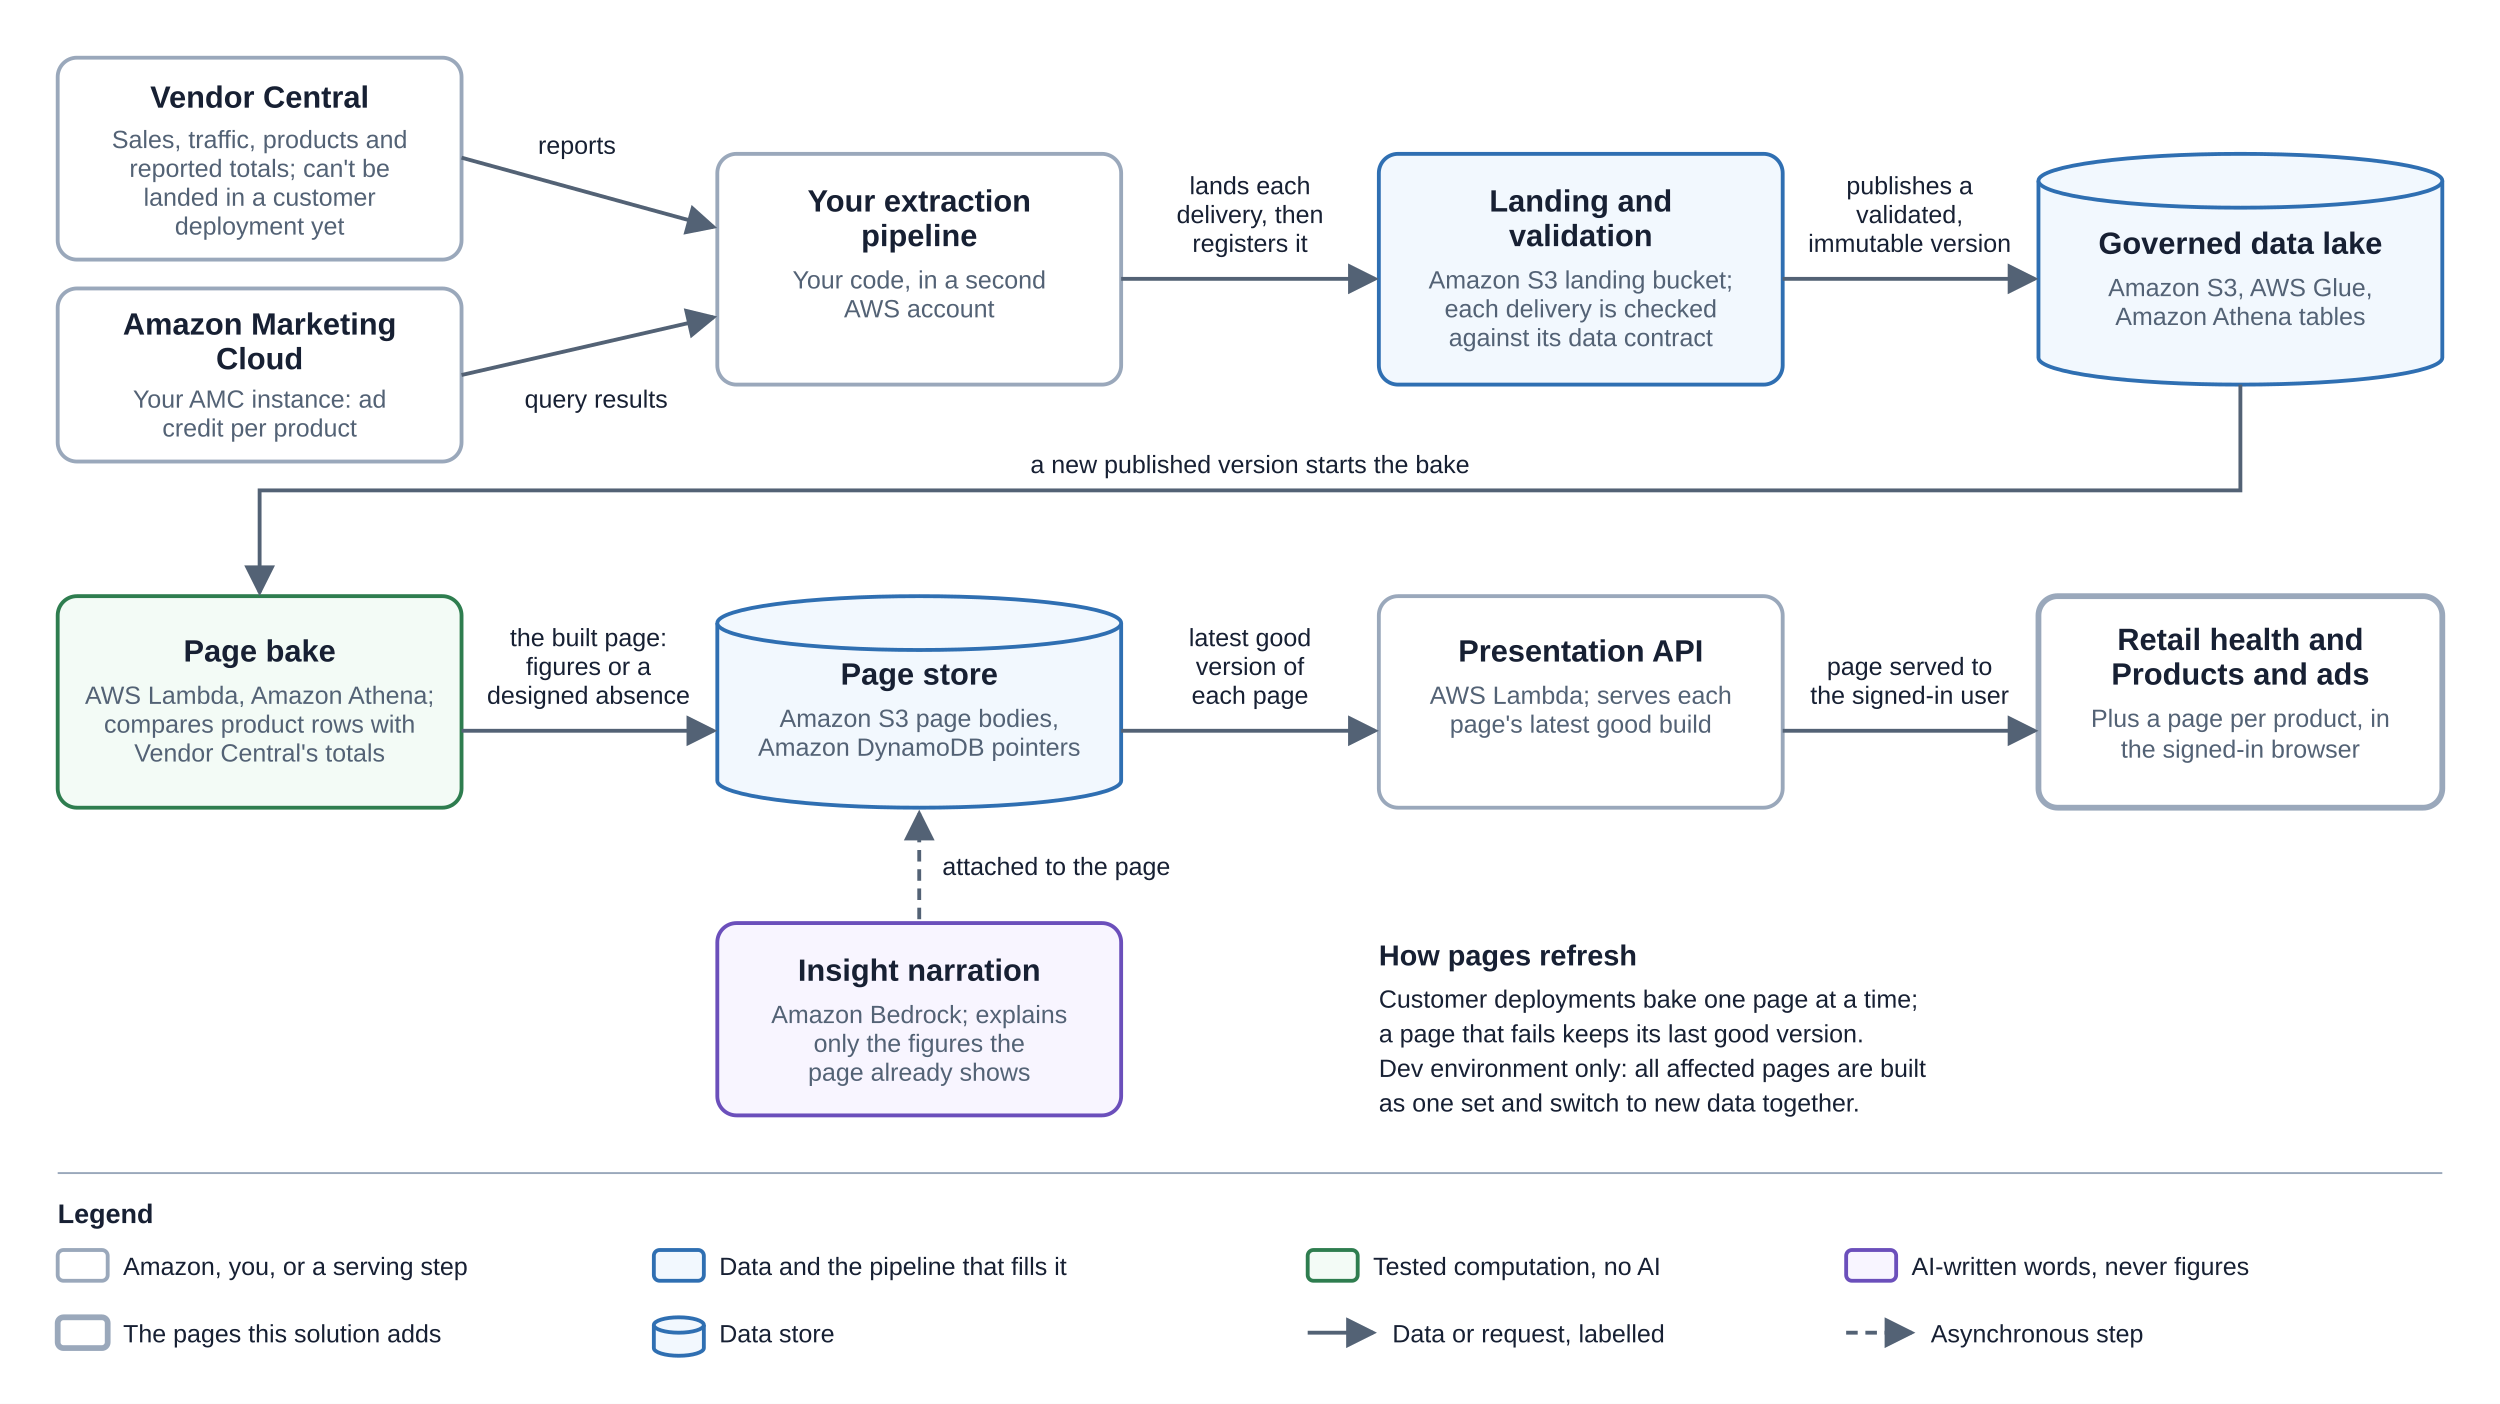
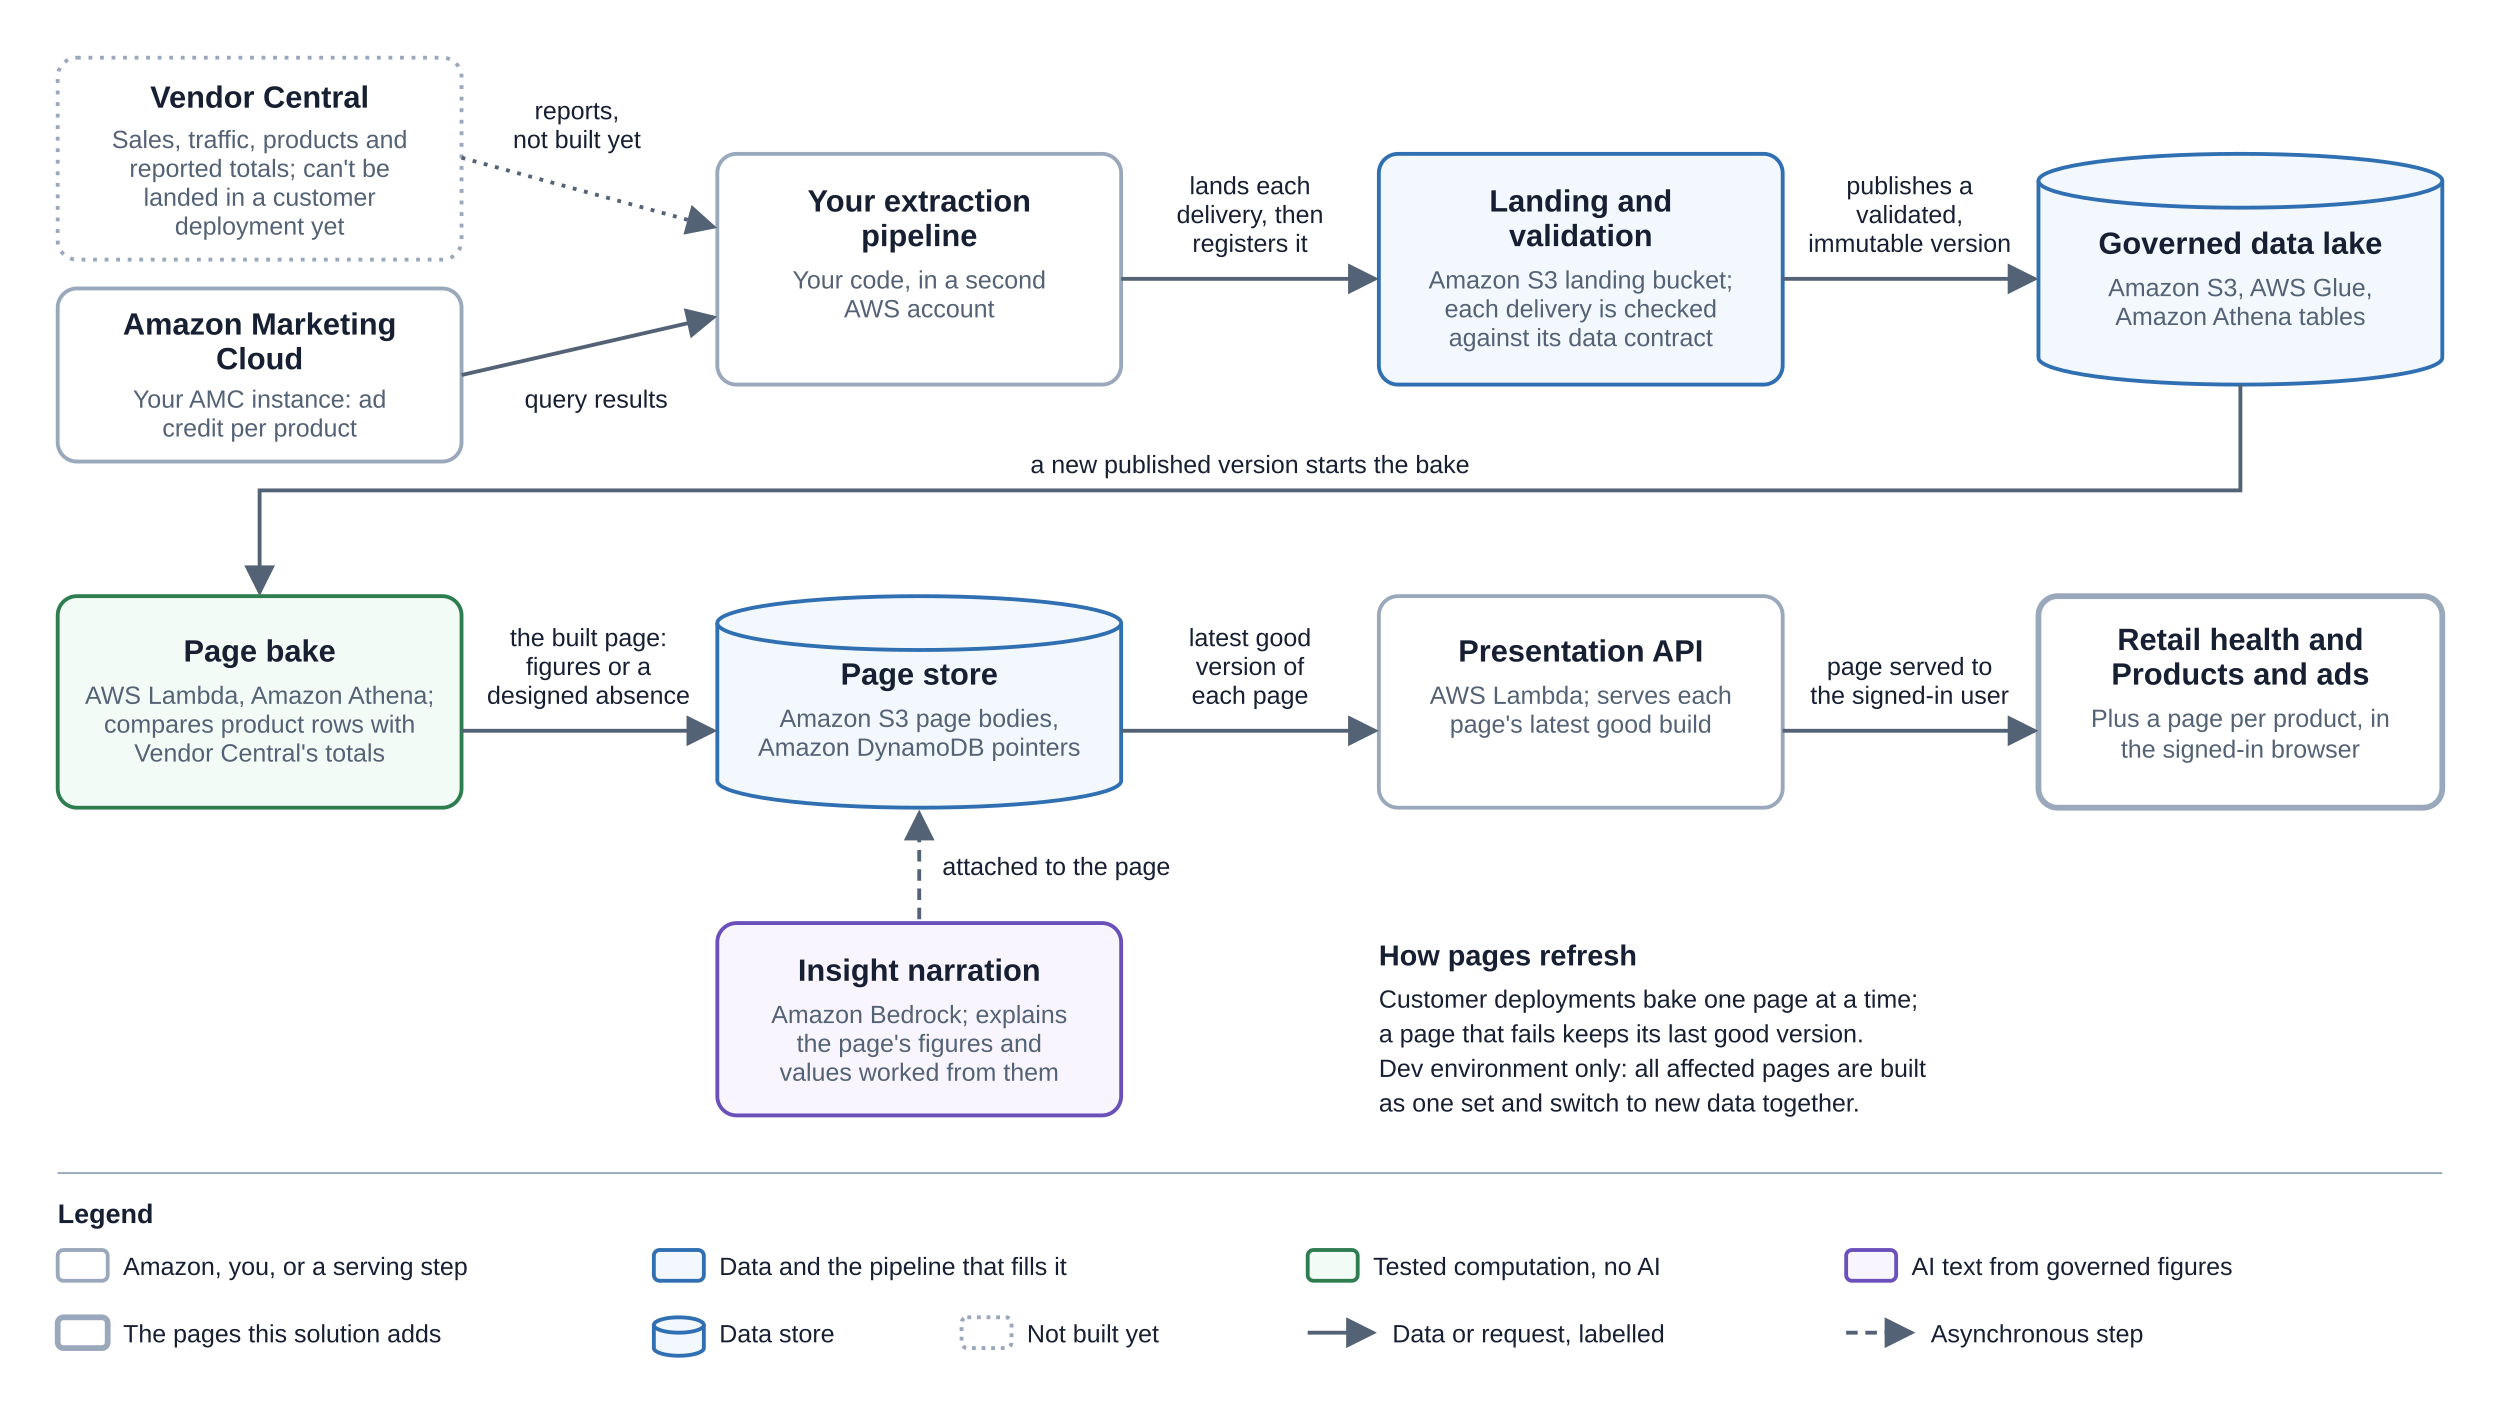
<svg xmlns="http://www.w3.org/2000/svg" viewBox="0 0 1300 730" role="img" focusable="false" aria-labelledby="rh-title rh-desc">
  <defs>
    <marker id="rh-arrow" markerWidth="8" markerHeight="8" refX="7" refY="4" orient="auto">
      <path d="M0 0 L8 4 L0 8 Z" fill="#536275" />
    </marker>
  </defs>
  <rect x="0" y="0" width="1300" height="730" fill="#ffffff" />
  <g stroke-width="2">
-     <rect x="30" y="30" width="210" height="105" rx="10" fill="#ffffff" stroke="#9aa8bb" />
+     <rect x="30" y="30" width="210" height="105" rx="10" fill="#ffffff" stroke="#9aa8bb" stroke-dasharray="2 4" />
    <rect x="30" y="150" width="210" height="90" rx="10" fill="#ffffff" stroke="#9aa8bb" />
    <rect x="373" y="80" width="210" height="120" rx="10" fill="#ffffff" stroke="#9aa8bb" />
    <rect x="717" y="80" width="210" height="120" rx="10" fill="#f2f8fe" stroke="#2f6fb2" />
    <path d="M1060 94 V186 A105 14 0 0 0 1270 186 V94" fill="#f2f8fe" stroke="#2f6fb2" />
    <ellipse cx="1165" cy="94" rx="105" ry="14" fill="#f2f8fe" stroke="#2f6fb2" />
    <rect x="30" y="310" width="210" height="110" rx="10" fill="#f3fbf6" stroke="#2e7d4f" />
    <path d="M373 324 V406 A105 14 0 0 0 583 406 V324" fill="#f2f8fe" stroke="#2f6fb2" />
    <ellipse cx="478" cy="324" rx="105" ry="14" fill="#f2f8fe" stroke="#2f6fb2" />
    <rect x="717" y="310" width="210" height="110" rx="10" fill="#ffffff" stroke="#9aa8bb" />
    <rect x="1060" y="310" width="210" height="110" rx="10" fill="#ffffff" stroke="#9aa8bb" stroke-width="3" />
    <rect x="373" y="480" width="210" height="100" rx="10" fill="#f8f5ff" stroke="#6b4fbb" />
  </g>
  <g fill="none" stroke="#536275" stroke-width="2" marker-end="url(#rh-arrow)">
-     <line x1="240" y1="82" x2="371" y2="118" />
    <line x1="240" y1="195" x2="371" y2="165" />
    <line x1="583" y1="145" x2="715" y2="145" />
    <line x1="927" y1="145" x2="1058" y2="145" />
    <path d="M1165 200 V255 H135 V308" />
    <line x1="240" y1="380" x2="371" y2="380" />
    <line x1="583" y1="380" x2="715" y2="380" />
    <line x1="927" y1="380" x2="1058" y2="380" />
+   </g>
+   <g fill="none" stroke="#536275" stroke-width="2" stroke-dasharray="2 4" marker-end="url(#rh-arrow)">
+     <line x1="240" y1="82" x2="371" y2="118" />
  </g>
  <g fill="none" stroke="#536275" stroke-width="2" stroke-dasharray="6 4" marker-end="url(#rh-arrow)">
    <line x1="478" y1="478" x2="478" y2="423" />
  </g>
  <g font-family="Arial, sans-serif" fill="#172033" text-anchor="middle">
    <g font-size="16" font-weight="bold">
      <text x="135" y="56">Vendor Central</text>
      <text x="135" y="174">Amazon Marketing</text>
      <text x="135" y="192">Cloud</text>
      <text x="478" y="110">Your extraction</text>
      <text x="478" y="128">pipeline</text>
      <text x="822" y="110">Landing and</text>
      <text x="822" y="128">validation</text>
      <text x="1165" y="132">Governed data lake</text>
      <text x="135" y="344">Page bake</text>
      <text x="478" y="356">Page store</text>
      <text x="822" y="344">Presentation API</text>
      <text x="1165" y="338">Retail health and</text>
      <text x="1165" y="356">Products and ads</text>
      <text x="478" y="510">Insight narration</text>
    </g>
    <g font-size="13" fill="#536275">
      <text x="135" y="77">Sales, traffic, products and</text>
      <text x="135" y="92">reported totals; can't be</text>
      <text x="135" y="107">landed in a customer</text>
      <text x="135" y="122">deployment yet</text>
      <text x="135" y="212">Your AMC instance: ad</text>
      <text x="135" y="227">credit per product</text>
      <text x="478" y="150">Your code, in a second</text>
      <text x="478" y="165">AWS account</text>
      <text x="822" y="150">Amazon S3 landing bucket;</text>
      <text x="822" y="165">each delivery is checked</text>
      <text x="822" y="180">against its data contract</text>
      <text x="1165" y="154">Amazon S3, AWS Glue,</text>
      <text x="1165" y="169">Amazon Athena tables</text>
      <text x="135" y="366">AWS Lambda, Amazon Athena;</text>
      <text x="135" y="381">compares product rows with</text>
      <text x="135" y="396">Vendor Central's totals</text>
      <text x="478" y="378">Amazon S3 page bodies,</text>
      <text x="478" y="393">Amazon DynamoDB pointers</text>
      <text x="822" y="366">AWS Lambda; serves each</text>
      <text x="822" y="381">page's latest good build</text>
      <text x="1165" y="378">Plus a page per product, in</text>
      <text x="1165" y="394">the signed-in browser</text>
      <text x="478" y="532">Amazon Bedrock; explains</text>
-       <text x="478" y="547">only the figures the</text>
-       <text x="478" y="562">page already shows</text>
+       <text x="478" y="547">the page's figures and</text>
+       <text x="478" y="562">values worked from them</text>
    </g>
    <g font-size="13">
-       <text x="300" y="80">reports</text>
+       <text x="300" y="62">reports,</text>
+       <text x="300" y="77">not built yet</text>
      <text x="310" y="212">query results</text>
      <text x="650" y="101">lands each</text>
      <text x="650" y="116">delivery, then</text>
      <text x="650" y="131">registers it</text>
      <text x="993" y="101">publishes a</text>
      <text x="993" y="116">validated,</text>
      <text x="993" y="131">immutable version</text>
      <text x="650" y="246">a new published version starts the bake</text>
      <text x="306" y="336">the built page:</text>
      <text x="306" y="351">figures or a</text>
      <text x="306" y="366">designed absence</text>
      <text x="650" y="336">latest good</text>
      <text x="650" y="351">version of</text>
      <text x="650" y="366">each page</text>
      <text x="993" y="351">page served to</text>
      <text x="993" y="366">the signed-in user</text>
      <text x="490" y="455" text-anchor="start">attached to the page</text>
    </g>
    <g font-size="13" text-anchor="start">
      <text x="717" y="502" font-size="15" font-weight="bold">How pages refresh</text>
      <text x="717" y="524">Customer deployments bake one page at a time;</text>
      <text x="717" y="542">a page that fails keeps its last good version.</text>
      <text x="717" y="560">Dev environment only: all affected pages are built</text>
      <text x="717" y="578">as one set and switch to new data together.</text>
    </g>
  </g>
  <g font-family="Arial, sans-serif" font-size="13" fill="#172033">
    <line x1="30" y1="610" x2="1270" y2="610" stroke="#9aa8bb" stroke-width="1" />
    <text x="30" y="636" font-size="14" font-weight="bold">Legend</text>
    <rect x="30" y="650" width="26" height="16" rx="3" fill="#ffffff" stroke="#9aa8bb" stroke-width="2" />
    <text x="64" y="663">Amazon, you, or a serving step</text>
    <rect x="340" y="650" width="26" height="16" rx="3" fill="#f2f8fe" stroke="#2f6fb2" stroke-width="2" />
    <text x="374" y="663">Data and the pipeline that fills it</text>
    <rect x="680" y="650" width="26" height="16" rx="3" fill="#f3fbf6" stroke="#2e7d4f" stroke-width="2" />
    <text x="714" y="663">Tested computation, no AI</text>
    <rect x="960" y="650" width="26" height="16" rx="3" fill="#f8f5ff" stroke="#6b4fbb" stroke-width="2" />
-     <text x="994" y="663">AI-written words, never figures</text>
+     <text x="994" y="663">AI text from governed figures</text>
    <rect x="30" y="685" width="26" height="16" rx="3" fill="#ffffff" stroke="#9aa8bb" stroke-width="3" />
    <text x="64" y="698">The pages this solution adds</text>
    <path d="M340 689 V701 A13 4 0 0 0 366 701 V689" fill="#f2f8fe" stroke="#2f6fb2" stroke-width="2" />
    <ellipse cx="353" cy="689" rx="13" ry="4" fill="#f2f8fe" stroke="#2f6fb2" stroke-width="2" />
    <text x="374" y="698">Data store</text>
+     <rect x="500" y="685" width="26" height="16" rx="3" fill="#ffffff" stroke="#9aa8bb" stroke-width="2" stroke-dasharray="2 3" />
+     <text x="534" y="698">Not built yet</text>
    <line x1="680" y1="693" x2="714" y2="693" stroke="#536275" stroke-width="2" marker-end="url(#rh-arrow)" />
    <text x="724" y="698">Data or request, labelled</text>
    <line x1="960" y1="693" x2="994" y2="693" stroke="#536275" stroke-width="2" stroke-dasharray="6 4" marker-end="url(#rh-arrow)" />
    <text x="1004" y="698">Asynchronous step</text>
  </g>
</svg>
